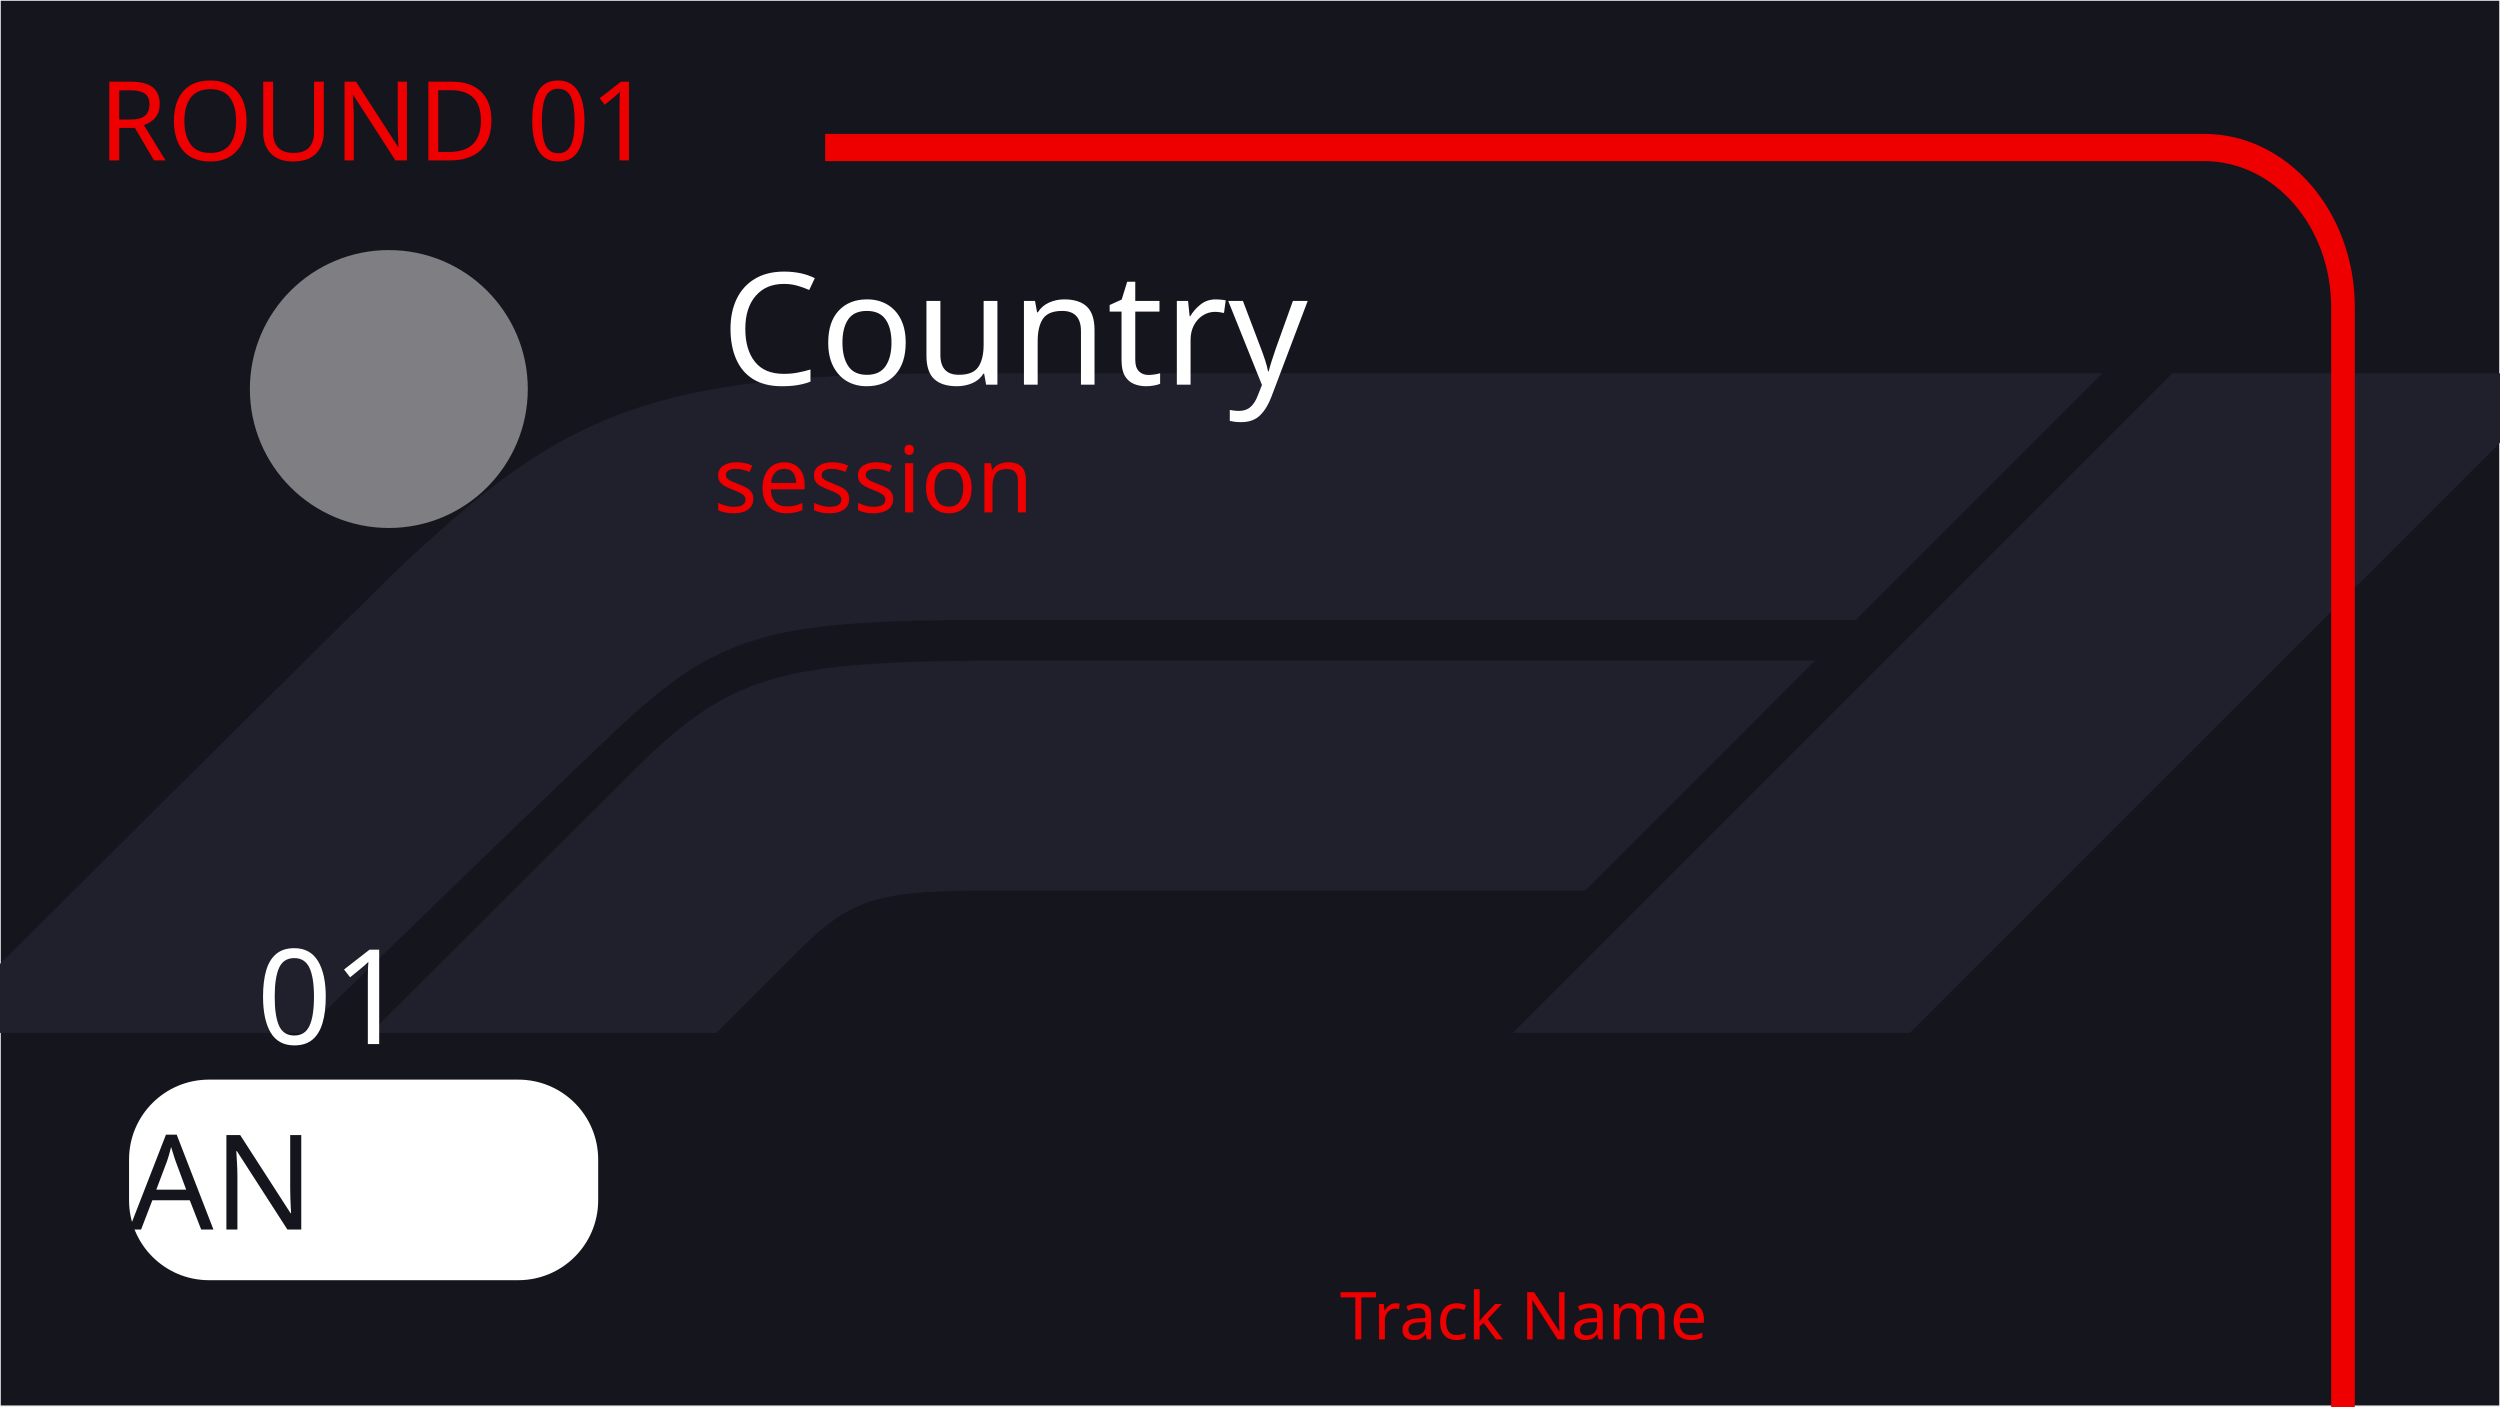
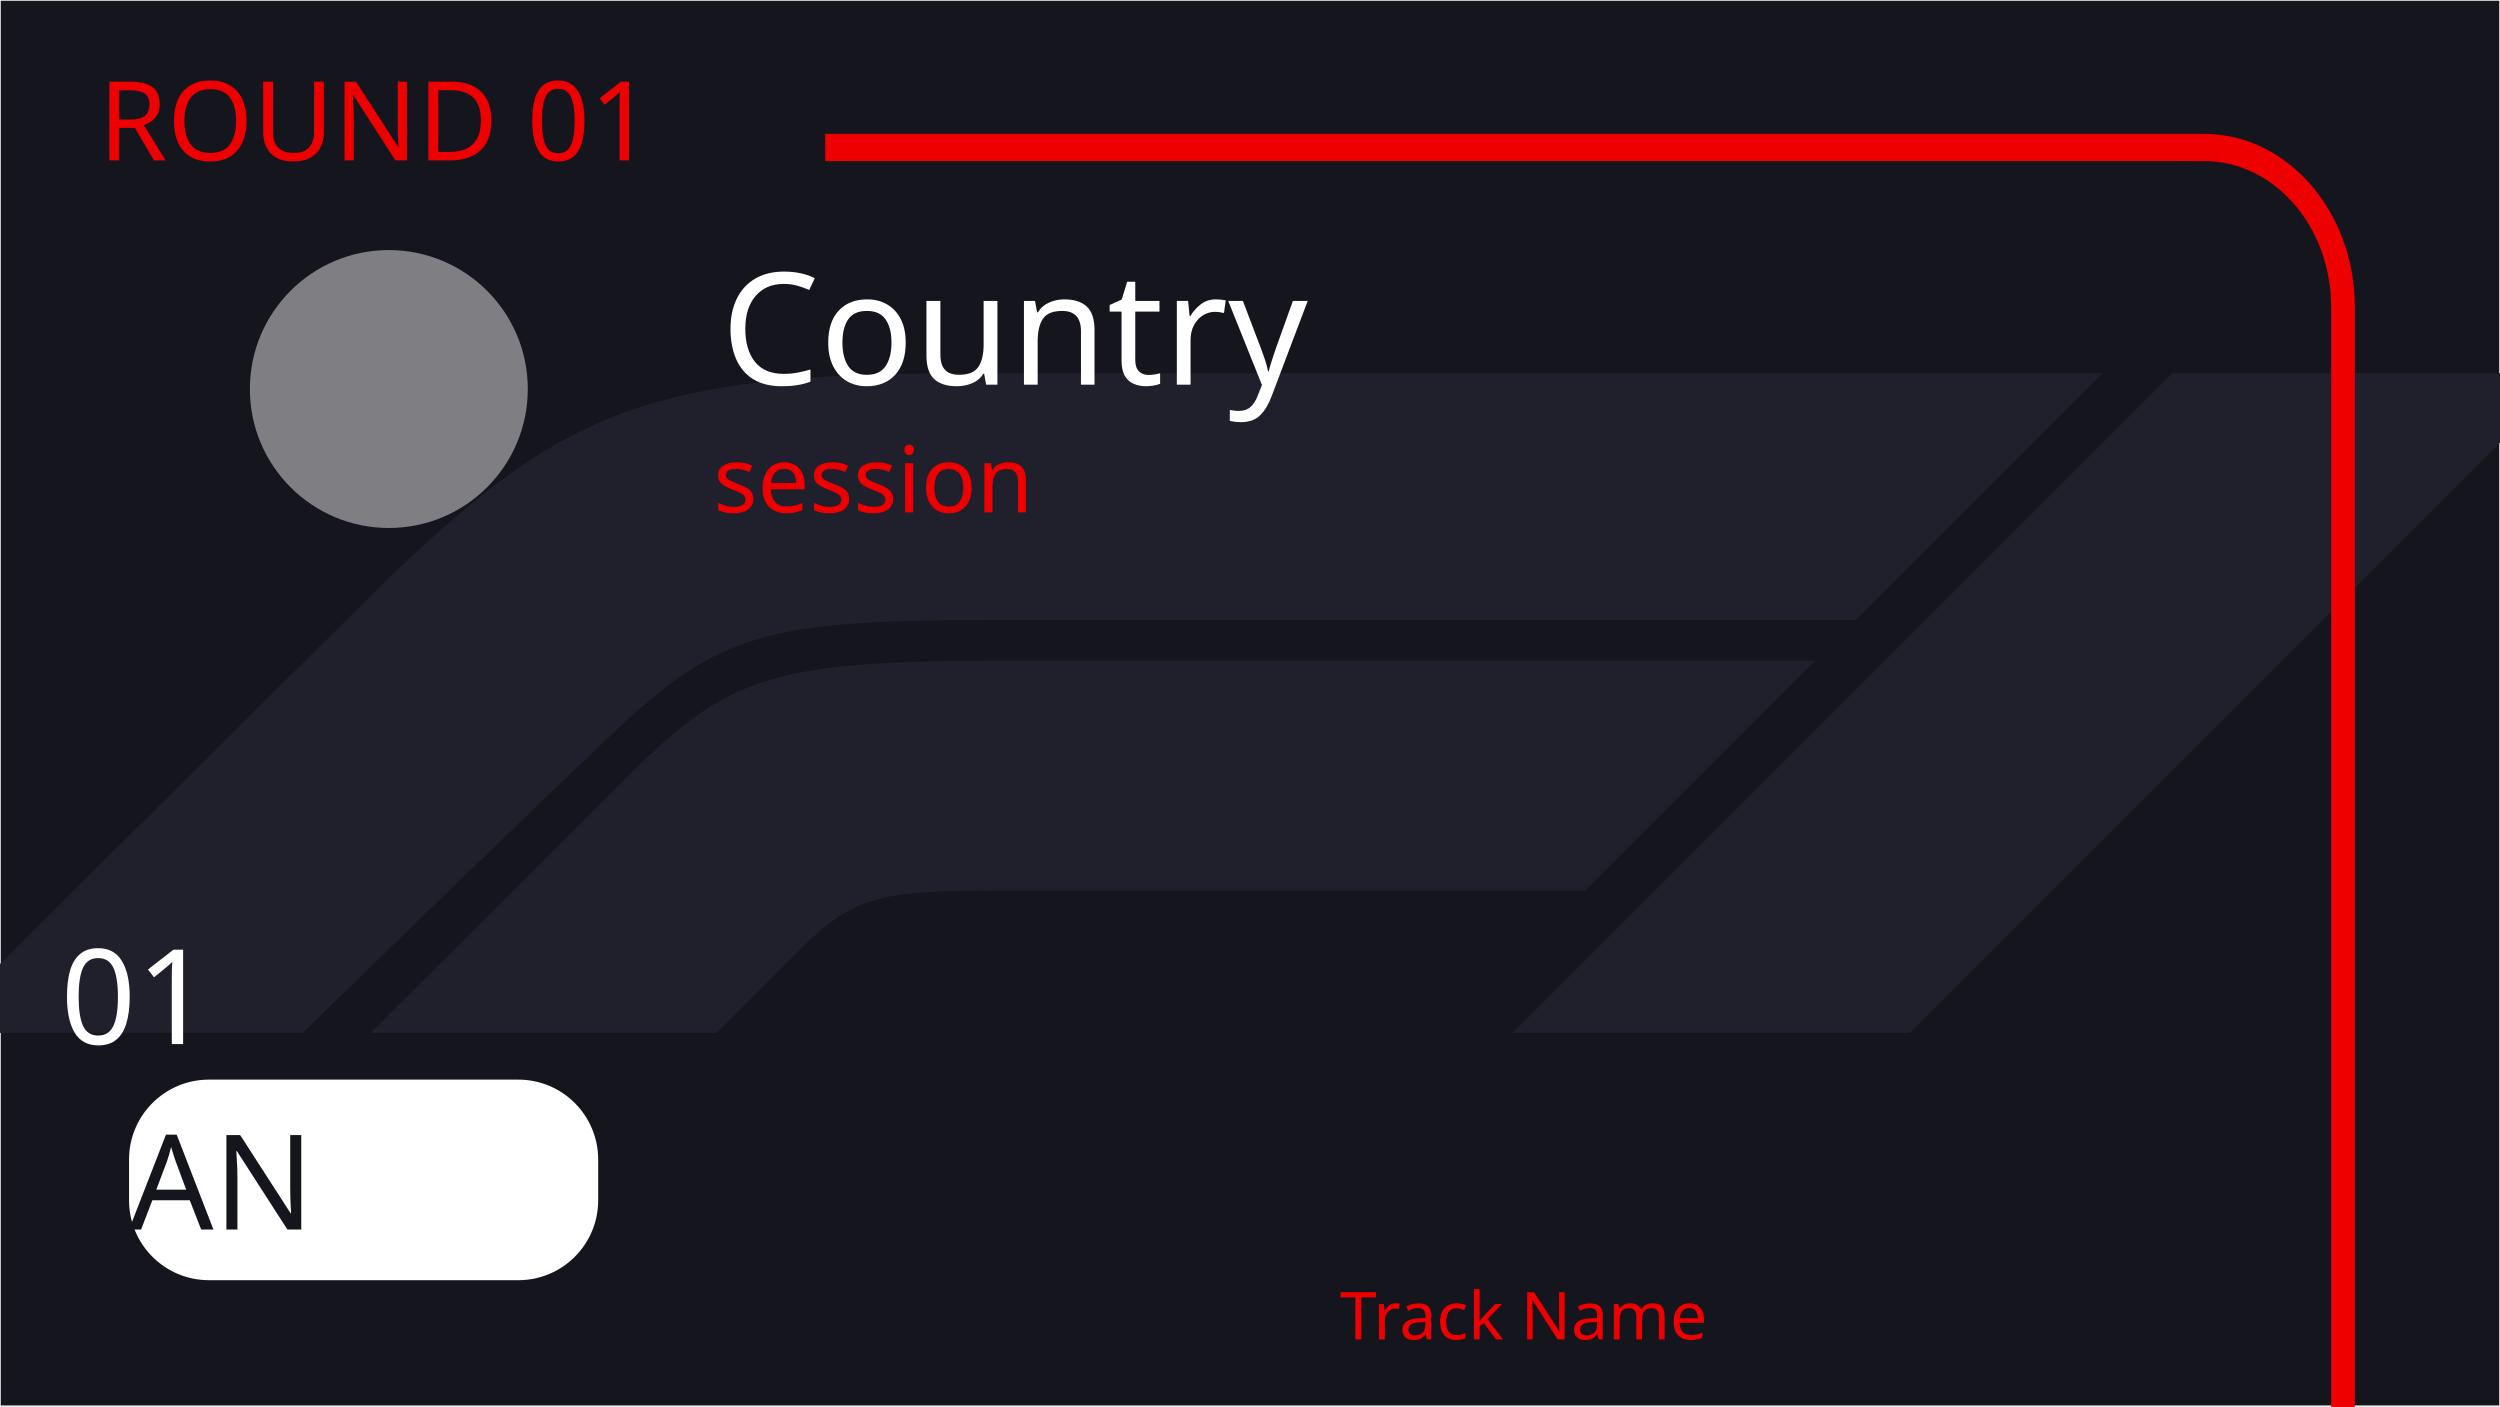
<svg xmlns="http://www.w3.org/2000/svg" xmlns:xlink="http://www.w3.org/1999/xlink" width="720mm" height="405mm" viewBox="0 0 720 405" version="1.1" id="svg1" xml:space="preserve">
  <defs id="defs1">
    <path d="M101.087,30 L101.712,30 L101.712,27.107 L101.722,27.107 L102.762,30 L103.302,30 L104.342,27.107 L104.352,27.107 L104.352,30 L104.977,30 L104.977,26.251 L104.064,26.251 L103.056,29.186 L103.045,29.186 L102.011,26.251 L101.087,26.251 L101.087,30 Z M97.627,26.818 L98.814,26.818 L98.814,30 L99.47,30 L99.47,26.818 L100.662,26.818 L100.662,26.251 L97.627,26.251 L97.627,26.818 Z M90,30 L120,0 L101.944,0 L71.944,30 L90,30 Z M85.699,13.065 L49.382,13.065 C38.314,13.065 36.377,13.652 31.636,18.392 C27.202,22.826 20.001,30 20.001,30 L35.732,30 L39.486,26.247 C41.953,23.779 43.226,23.524 48.407,23.524 L75.241,23.524 L85.699,13.065 Z M31.152,16.253 C27.877,19.343 20.753,26.263 16.913,30 L-6.25e-05,30 C-6.25e-05,30 13.552,16.487 21.085,9.072 C28.846,1.685 32.714,0 46.949,0 L98.764,0 L87.545,11.219 L48.001,11.219 C37.999,11.219 35.752,11.912 31.152,16.253 Z" id="path-1" />
  </defs>
  <g id="layer1">
    <rect style="opacity:0.998;fill:#15151e;stroke:none;stroke-width:0.46" id="rect1" width="719.54" height="404.54" x="0.23" y="0.23" />
    <g id="Page-1" style="fill:none;fill-rule:evenodd;stroke:none;stroke-width:1" transform="matrix(6.332696,0,0,6.332696,-19.96134,107.5096)">
      <mask id="mask-2" fill="#ffffff">
        <use xlink:href="#path-1" id="use1" />
      </mask>
      <use id="Fill-1" fill="#ee0000" xlink:href="#path-1" style="fill:#201f2c;fill-opacity:1" />
    </g>
    <rect style="opacity:0.998;fill:#15151e;fill-opacity:1;stroke:none;stroke-width:0.223;stroke-opacity:1" id="rect2" width="61.003" height="35.541" x="594.117" y="269.74" />
    <text xml:space="preserve" style="font-style:normal;font-variant:normal;font-weight:normal;font-stretch:normal;font-size:31.75px;line-height:100%;font-family:Formula1;-inkscape-font-specification:Formula1;text-align:start;word-spacing:0px;writing-mode:lr-tb;direction:ltr;text-anchor:start;opacity:0.998;fill:#ee0000;fill-opacity:1;stroke:none;stroke-width:0.223;stroke-opacity:1" x="28.403" y="46.198" id="text2">
      <tspan style="font-style:normal;font-variant:normal;font-weight:normal;font-stretch:normal;font-size:31.75px;font-family:Formula1;-inkscape-font-specification:Formula1;fill:#ee0000;fill-opacity:1;stroke-width:0.223" x="28.403" y="46.198" id="tspan1">ROUND 01</tspan>
    </text>
    <path style="opacity:0.998;fill:none;fill-opacity:1;stroke:#ee0000;stroke-width:7.836;stroke-linecap:butt;stroke-linejoin:miter;stroke-dasharray:none;stroke-opacity:1" d="m 187.887,39.219 h 456.585 a 45.968,45.968 45 0 1 45.968,45.968 V 413.17" id="path3" transform="matrix(0.8698224,0,0,1.000702,74.21747,3.230212)" />
    <g id="g10" transform="translate(1.371637)">
      <text xml:space="preserve" style="font-style:normal;font-variant:normal;font-weight:normal;font-stretch:normal;font-size:44.979px;line-height:100%;font-family:Formula1;-inkscape-font-specification:Formula1;text-align:start;word-spacing:0px;writing-mode:lr-tb;direction:ltr;text-anchor:start;opacity:0.998;fill:#ffffff;fill-opacity:1;stroke:none;stroke-width:7.836;stroke-linecap:butt;stroke-linejoin:miter;stroke-dasharray:none;stroke-opacity:1" x="206.261" y="110.782" id="text3">
        <tspan id="tspan3" style="font-style:normal;font-variant:normal;font-weight:500;font-stretch:normal;font-size:44.979px;font-family:Formula1;-inkscape-font-specification:'Formula1 Medium';stroke:none;stroke-width:7.836" x="206.261" y="110.782">Country</tspan>
      </text>
      <text xml:space="preserve" style="font-style:normal;font-variant:normal;font-weight:500;font-stretch:normal;font-size:26.458px;line-height:100%;font-family:Formula1;-inkscape-font-specification:'Formula1 Medium';text-align:start;word-spacing:0px;writing-mode:lr-tb;direction:ltr;text-anchor:start;opacity:0.998;fill:#ffffff;fill-opacity:1;stroke:none;stroke-width:7.836;stroke-linecap:butt;stroke-linejoin:miter;stroke-dasharray:none;stroke-opacity:1" x="204.105" y="147.571" id="text4">
        <tspan id="tspan4" style="font-style:normal;font-variant:normal;font-weight:normal;font-stretch:normal;font-size:26.458px;font-family:Formula1;-inkscape-font-specification:Formula1;fill:#ee0000;fill-opacity:1;stroke-width:7.836" x="204.105" y="147.571">session</tspan>
      </text>
    </g>
    <text xml:space="preserve" style="font-style:normal;font-variant:normal;font-weight:normal;font-stretch:normal;font-size:19.05px;line-height:100%;font-family:Formula1;-inkscape-font-specification:Formula1;text-align:center;word-spacing:0px;writing-mode:lr-tb;direction:ltr;text-anchor:middle;opacity:0.998;fill:#ee0000;fill-opacity:1;stroke:none;stroke-width:7.836;stroke-linecap:butt;stroke-linejoin:miter;stroke-dasharray:none;stroke-opacity:1" x="451.184" y="385.746" id="text5">
      <tspan id="tspan5" style="font-size:19.05px;stroke-width:7.836" x="451.184" y="385.746">Track Name</tspan>
    </text>
    <g id="g8" transform="translate(26.39625,4.487772)">
-       <text xml:space="preserve" style="font-style:normal;font-variant:normal;font-weight:normal;font-stretch:normal;font-size:38.1px;line-height:100%;font-family:Formula1;-inkscape-font-specification:Formula1;text-align:start;word-spacing:0px;writing-mode:lr-tb;direction:ltr;text-anchor:start;opacity:0.998;fill:#ee0000;fill-opacity:1;stroke:none;stroke-width:7.836;stroke-linecap:butt;stroke-linejoin:miter;stroke-dasharray:none;stroke-opacity:1" x="47.501" y="296.209" id="text6">
+       <text xml:space="preserve" style="font-style:normal;font-variant:normal;font-weight:normal;font-stretch:normal;font-size:38.1px;line-height:100%;font-family:Formula1;-inkscape-font-specification:Formula1;text-align:center;word-spacing:0px;writing-mode:lr-tb;direction:ltr;text-anchor:middle;opacity:0.998;fill:#ee0000;fill-opacity:1;stroke:none;stroke-width:7.836;stroke-linecap:butt;stroke-linejoin:miter;stroke-dasharray:none;stroke-opacity:1" x="73.905" y="296.209" id="text6">
        <tspan id="tspan6" style="font-style:normal;font-variant:normal;font-weight:500;font-stretch:normal;font-size:38.1px;font-family:Formula1;-inkscape-font-specification:'Formula1 Medium';fill:#ffffff;fill-opacity:1;stroke-width:7.836" x="47.501" y="296.209">01</tspan>
      </text>
      <g id="g7">
        <rect style="opacity:0.998;fill:#ffffff;fill-opacity:1;stroke:none;stroke-width:7.836;stroke-linecap:butt;stroke-linejoin:miter;stroke-dasharray:none;stroke-opacity:1" id="rect7" width="135.109" height="57.764" x="10.77" y="306.443" ry="23.008" />
        <text xml:space="preserve" style="font-style:normal;font-variant:normal;font-weight:500;font-stretch:normal;font-size:38.1px;line-height:100%;font-family:Formula1;-inkscape-font-specification:'Formula1 Medium';text-align:center;word-spacing:0px;writing-mode:lr-tb;direction:ltr;text-anchor:middle;opacity:0.998;fill:#15151e;fill-opacity:1;stroke:none;stroke-width:7.836;stroke-linecap:butt;stroke-linejoin:miter;stroke-dasharray:none;stroke-opacity:1" x="76.8" y="349.613" id="text7">
          <tspan id="tspan7" style="fill:#15151e;fill-opacity:1;stroke-width:7.836" x="76.8" y="349.613">JAN</tspan>
        </text>
      </g>
    </g>
    <circle style="opacity:0.998;fill:#ffffff;fill-opacity:0.448;stroke:none;stroke-width:7.836;stroke-linecap:butt;stroke-linejoin:miter;stroke-dasharray:none;stroke-opacity:1" id="circle11" cx="111.984" cy="112.04" r="40.02" />
  </g>
</svg>
